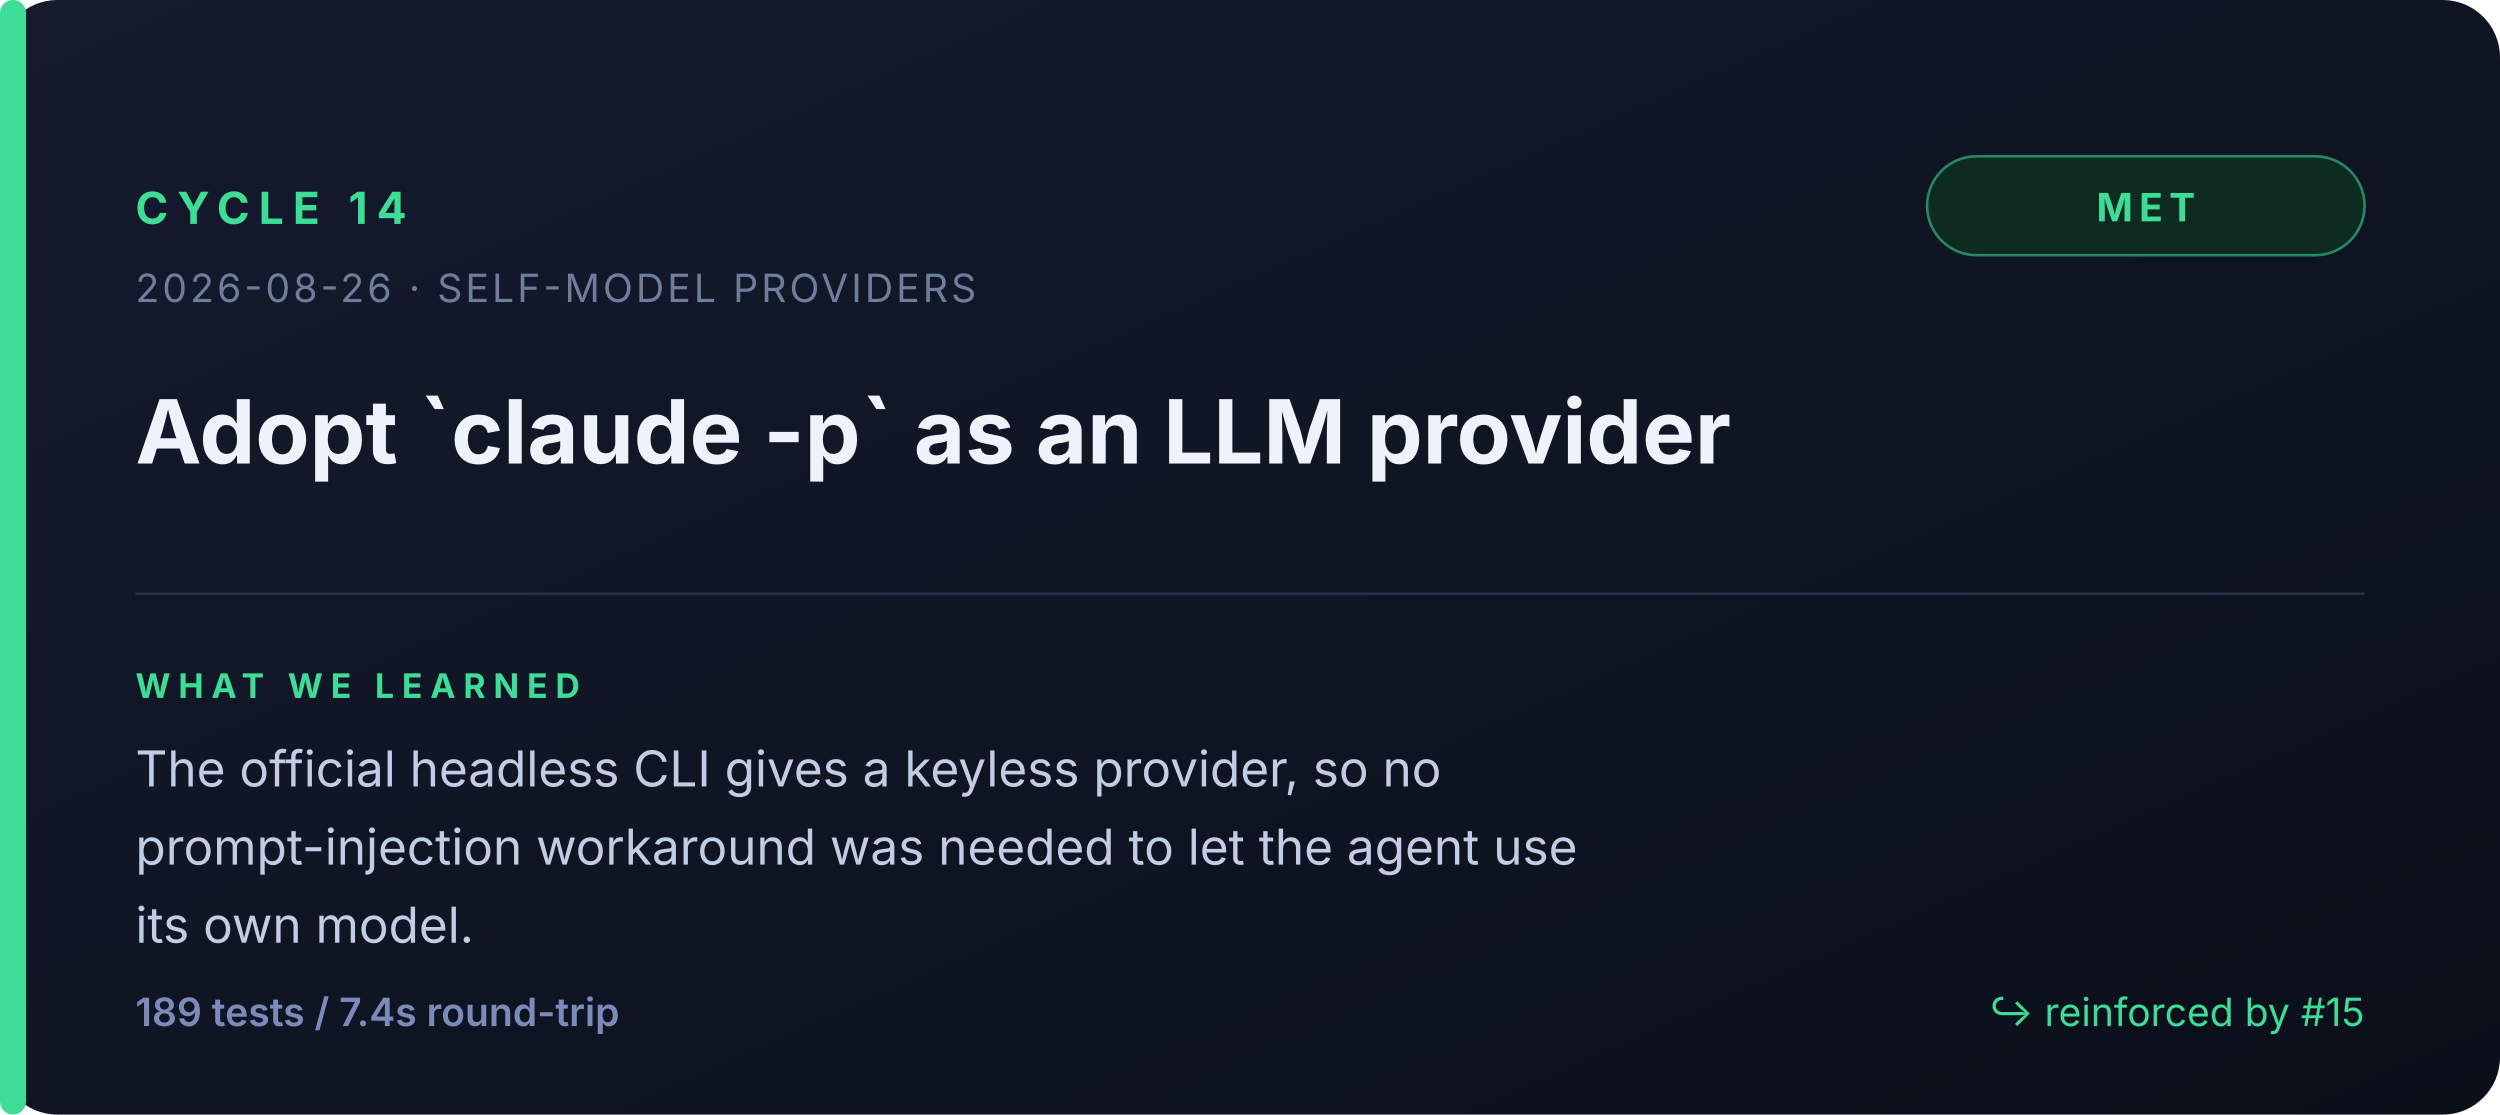
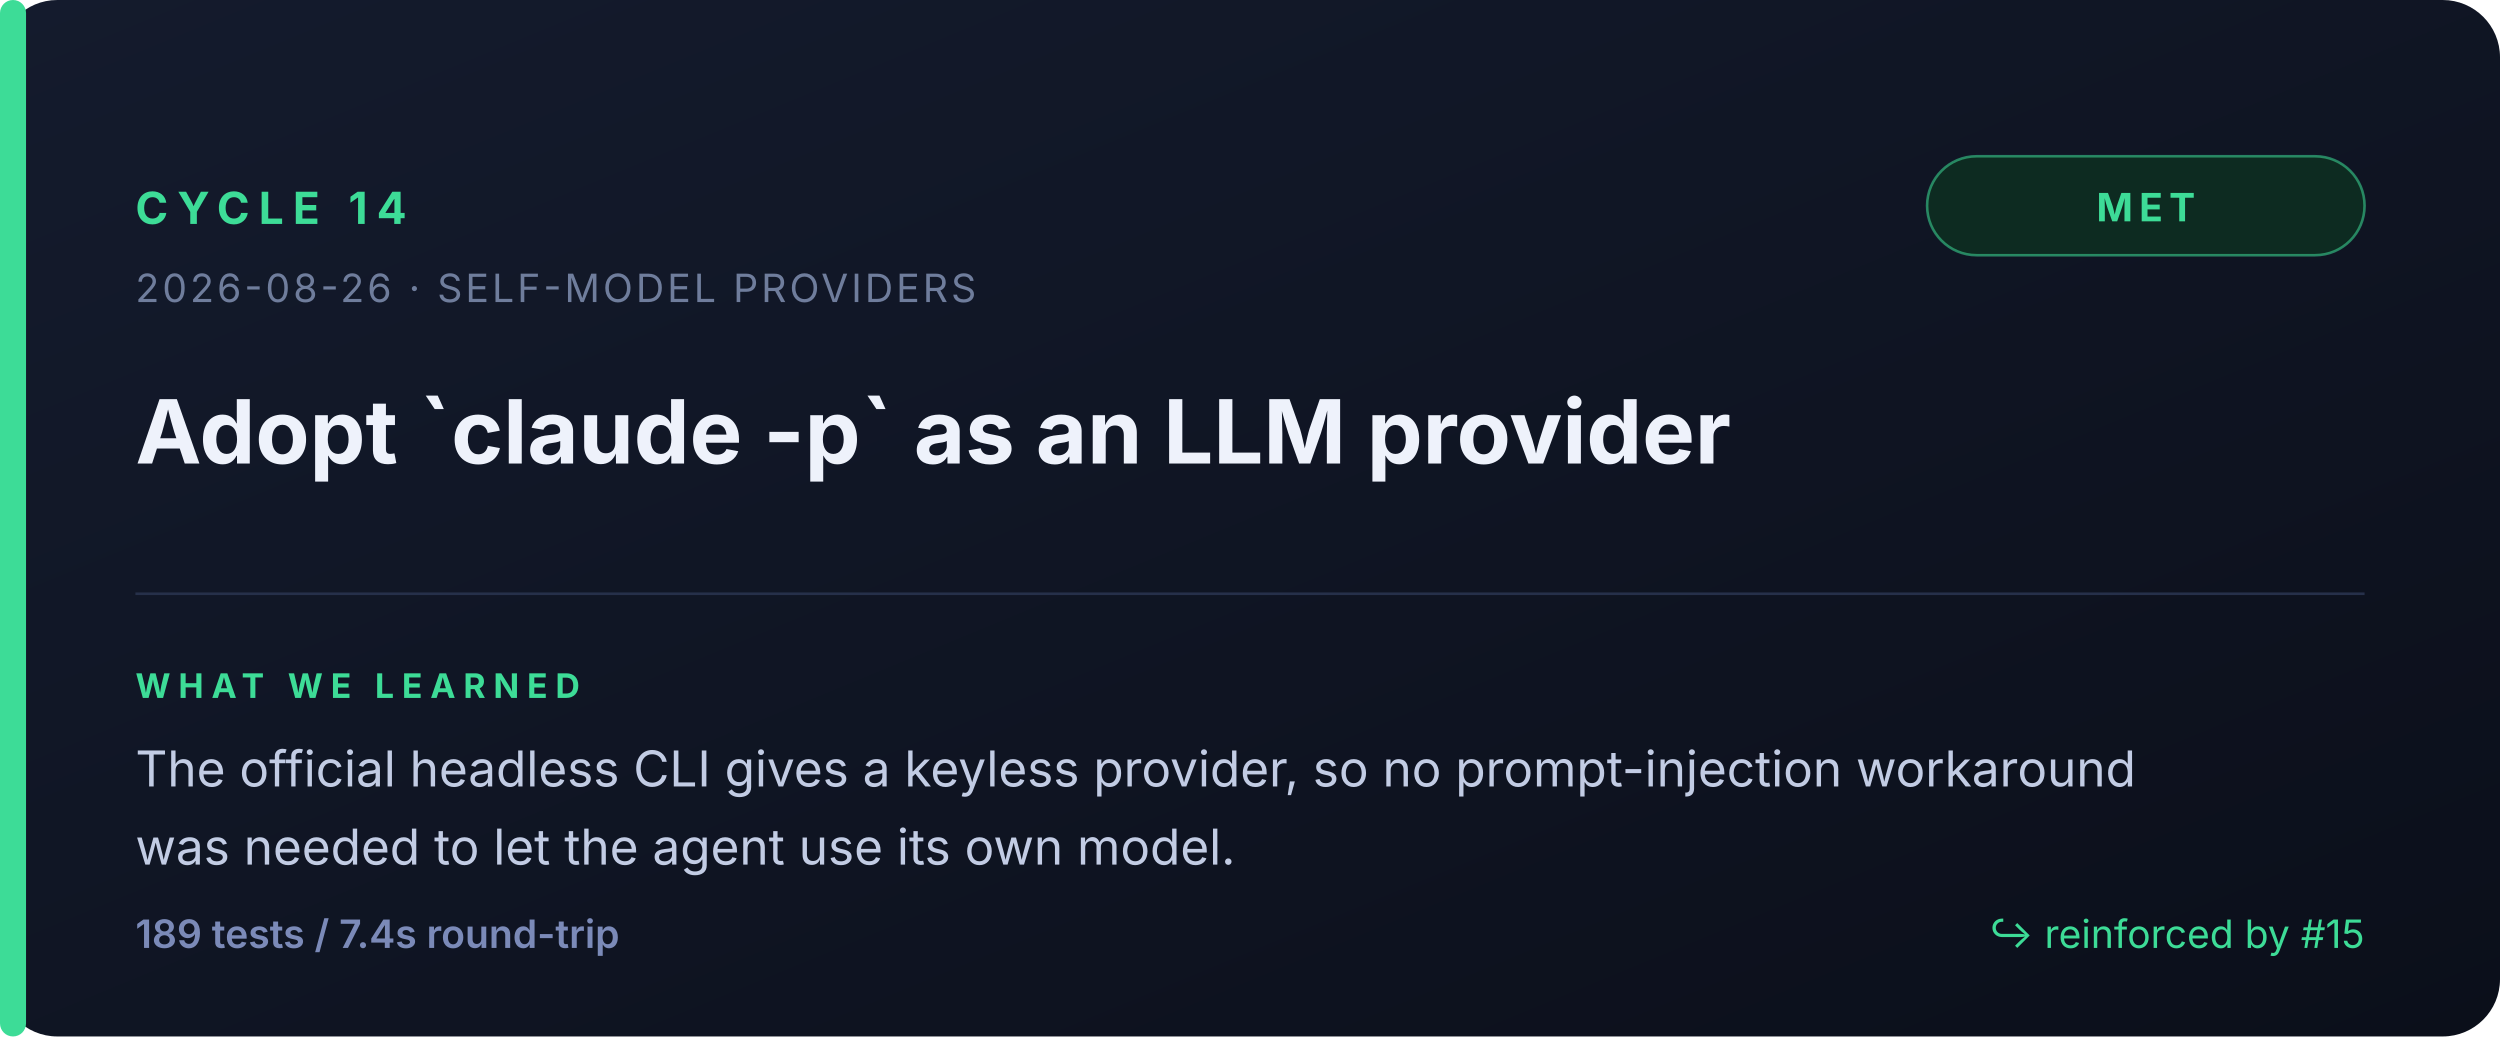
- <svg xmlns="http://www.w3.org/2000/svg" viewBox="0 0 960 428" width="960" height="428" font-family="Inter, Segoe UI, Helvetica, Arial, sans-serif" role="img" aria-label="PDSA cycle 14: Adopt `claude -p` as an LLM provider">
+ <svg xmlns="http://www.w3.org/2000/svg" viewBox="0 0 960 398" width="960" height="398" font-family="Inter, Segoe UI, Helvetica, Arial, sans-serif" role="img" aria-label="PDSA cycle 14: Adopt `claude -p` as an LLM provider">
  <defs>
    <linearGradient id="bg" x1="0" y1="0" x2="1" y2="1">
      <stop offset="0%" stop-color="#141b2d" />
      <stop offset="100%" stop-color="#0b0f1a" />
    </linearGradient>
  </defs>
-   <rect width="960" height="428" rx="22" fill="url(#bg)" />
-   <rect width="10" height="428" rx="5" fill="#3ddc97" />
+   <rect width="960" height="398" rx="22" fill="url(#bg)" />
+   <rect width="10" height="398" rx="5" fill="#3ddc97" />
  <text x="52" y="86" fill="#3ddc97" font-size="17" font-weight="700" letter-spacing="3.5">CYCLE 14</text>
  <text x="52" y="116" fill="#6f7d9c" font-size="15" letter-spacing="1.2">2026-08-26 · SELF-MODEL PROVIDERS</text>
  <rect x="740" y="60" width="168" height="38" rx="19" fill="#0d2b21" stroke="#3ddc97" stroke-opacity="0.55" />
  <text x="824" y="85" fill="#3ddc97" font-size="15" font-weight="700" letter-spacing="2.4" text-anchor="middle">MET</text>
  <text x="52" y="178" fill="#eef2fb" font-size="34" font-weight="700">Adopt `claude -p` as an LLM provider</text>
  <line x1="52" y1="228" x2="908" y2="228" stroke="#26304a" stroke-width="1" />
  <text x="52" y="268" fill="#3ddc97" font-size="13" font-weight="700" letter-spacing="3">WHAT WE LEARNED</text>
-   <text x="52" y="302" fill="#c2ccE4" font-size="19">The official headless CLI gives a keyless provider, so no</text>
-   <text x="52" y="332" fill="#c2ccE4" font-size="19">prompt-injection workaround was needed to let the agent use</text>
-   <text x="52" y="362" fill="#c2ccE4" font-size="19">its own model.</text>
-   <text x="52" y="394" fill="#7b8ab8" font-size="15" font-weight="600">189 tests / 7.4s round-trip</text>
-   <text x="908" y="394" fill="#3ddc97" font-size="15" text-anchor="end">↪ reinforced by #15</text>
+   <text x="52" y="302" fill="#c2ccE4" font-size="19">The official headless CLI gives a keyless provider, so no prompt-injection workaround</text>
+   <text x="52" y="332" fill="#c2ccE4" font-size="19">was needed to let the agent use its own model.</text>
+   <text x="52" y="364" fill="#7b8ab8" font-size="15" font-weight="600">189 tests / 7.4s round-trip</text>
+   <text x="908" y="364" fill="#3ddc97" font-size="15" text-anchor="end">↪ reinforced by #15</text>
</svg>
